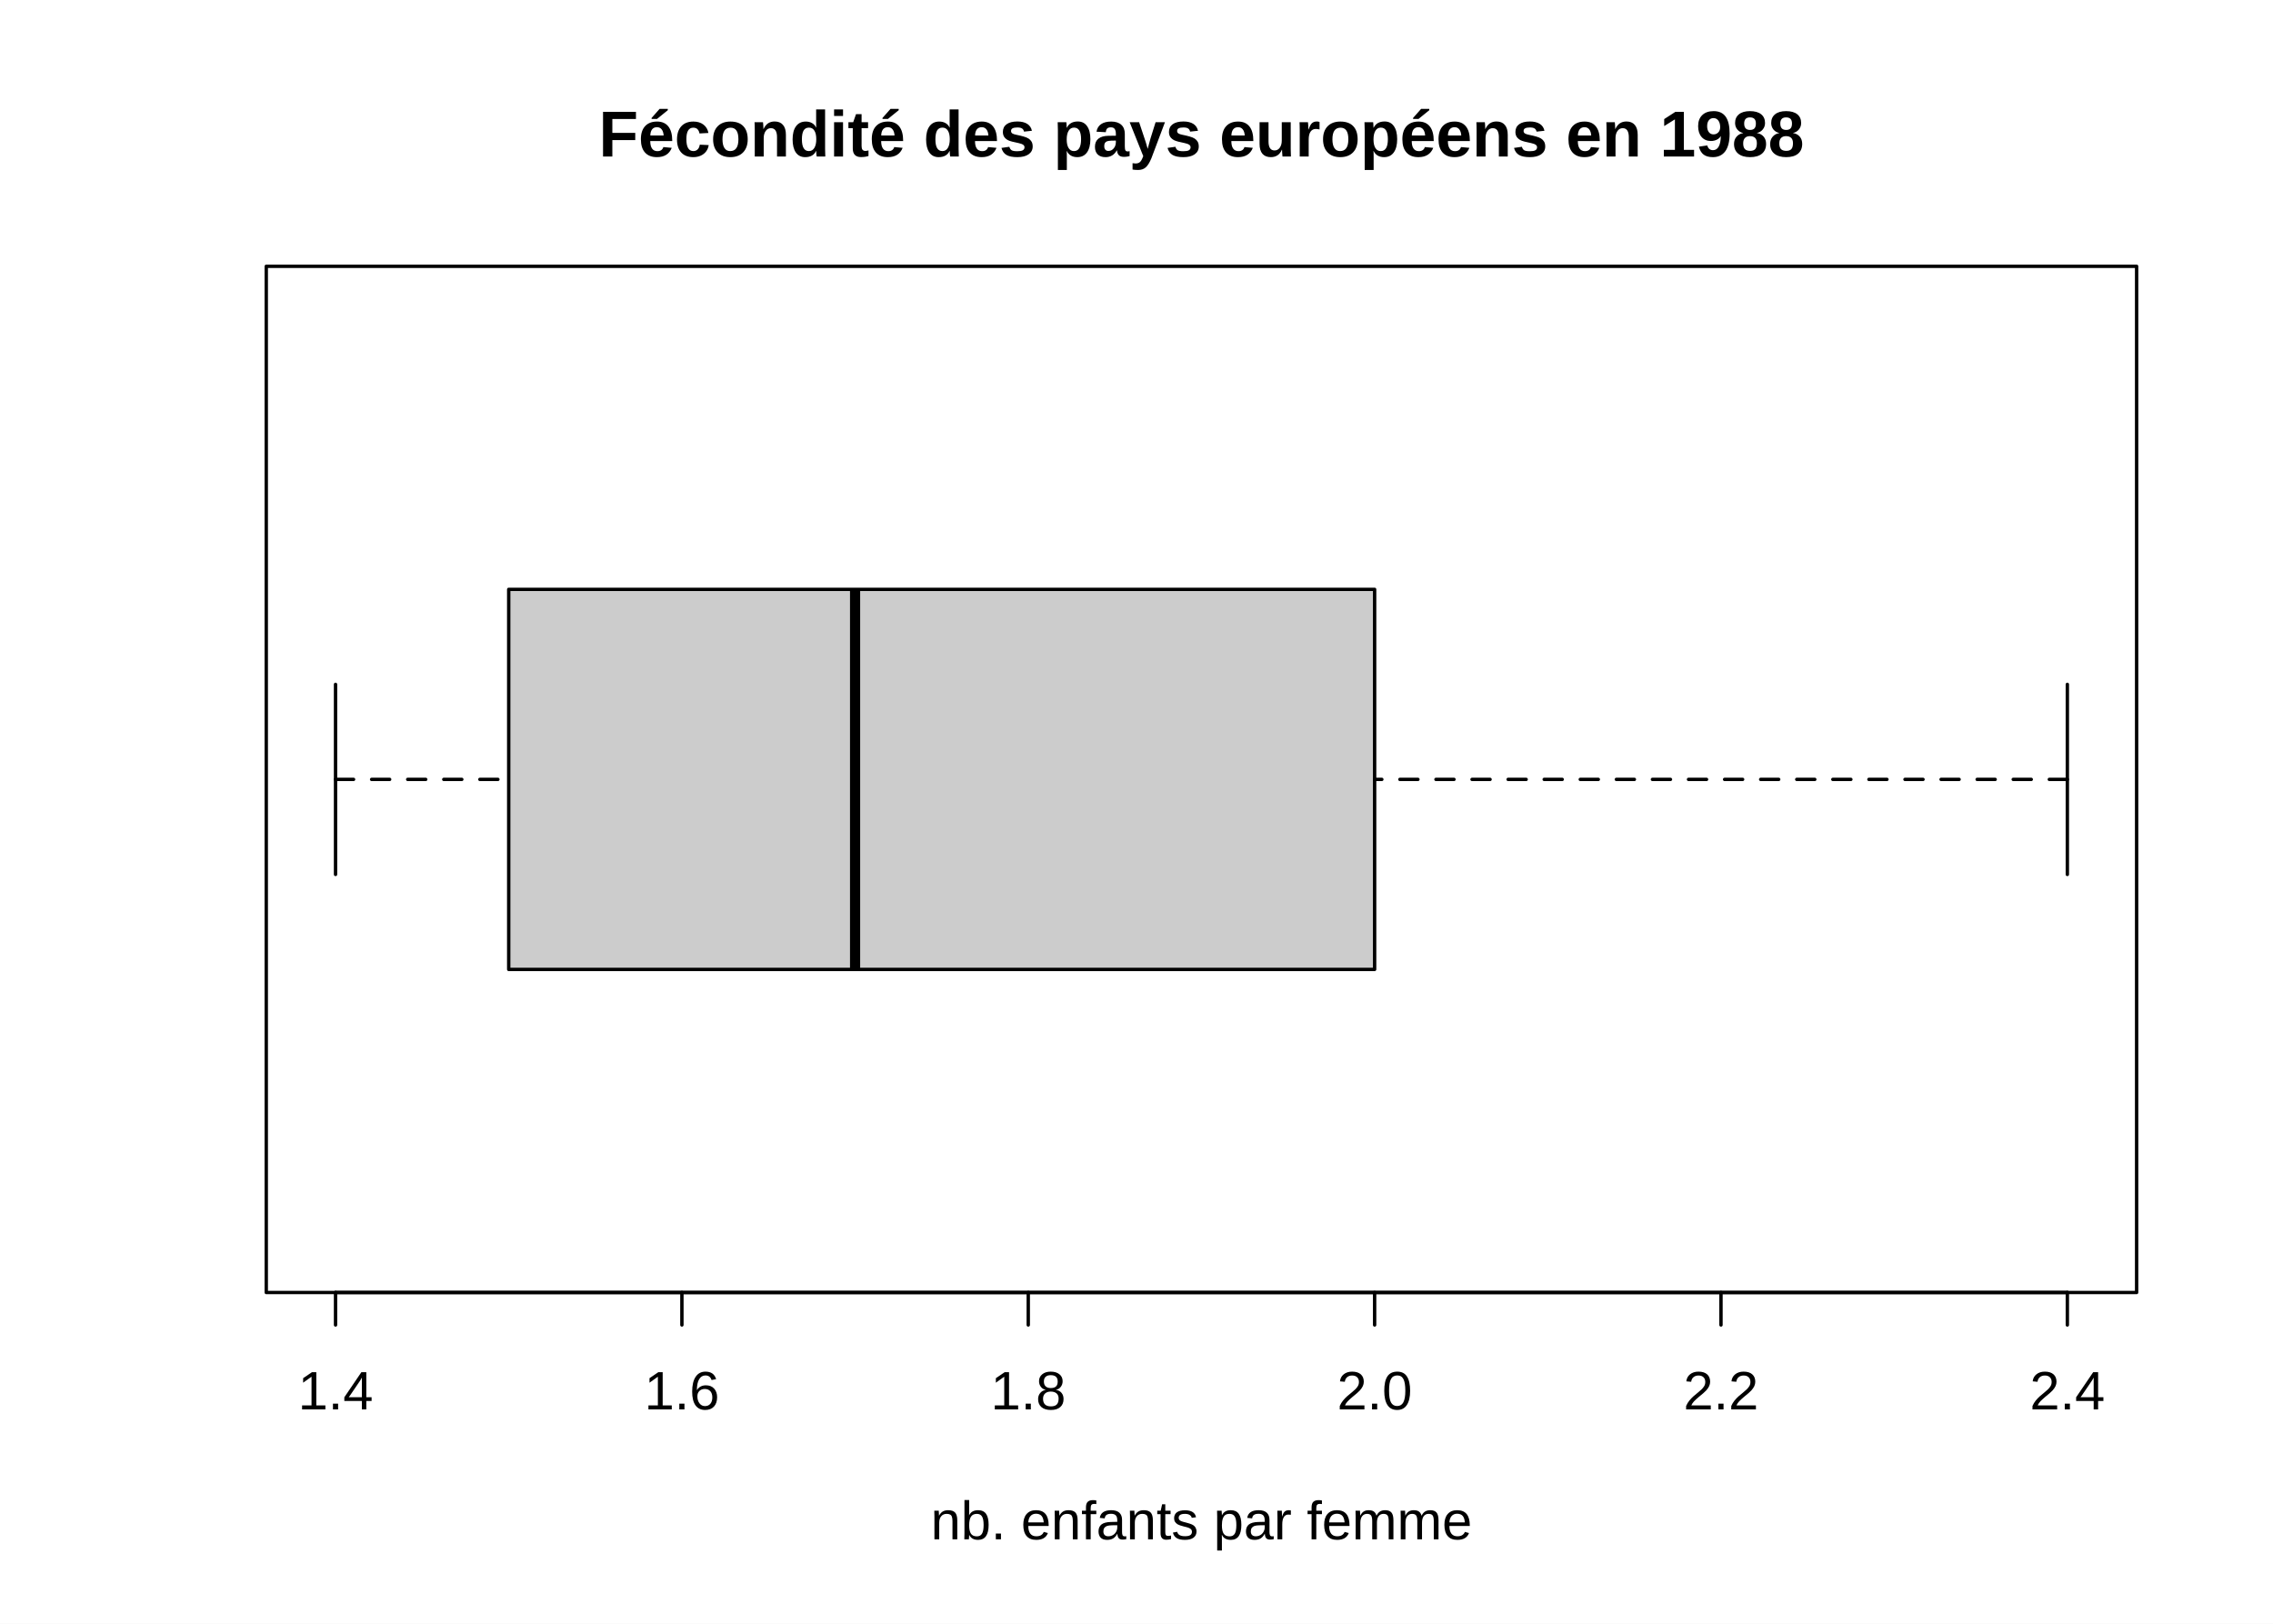
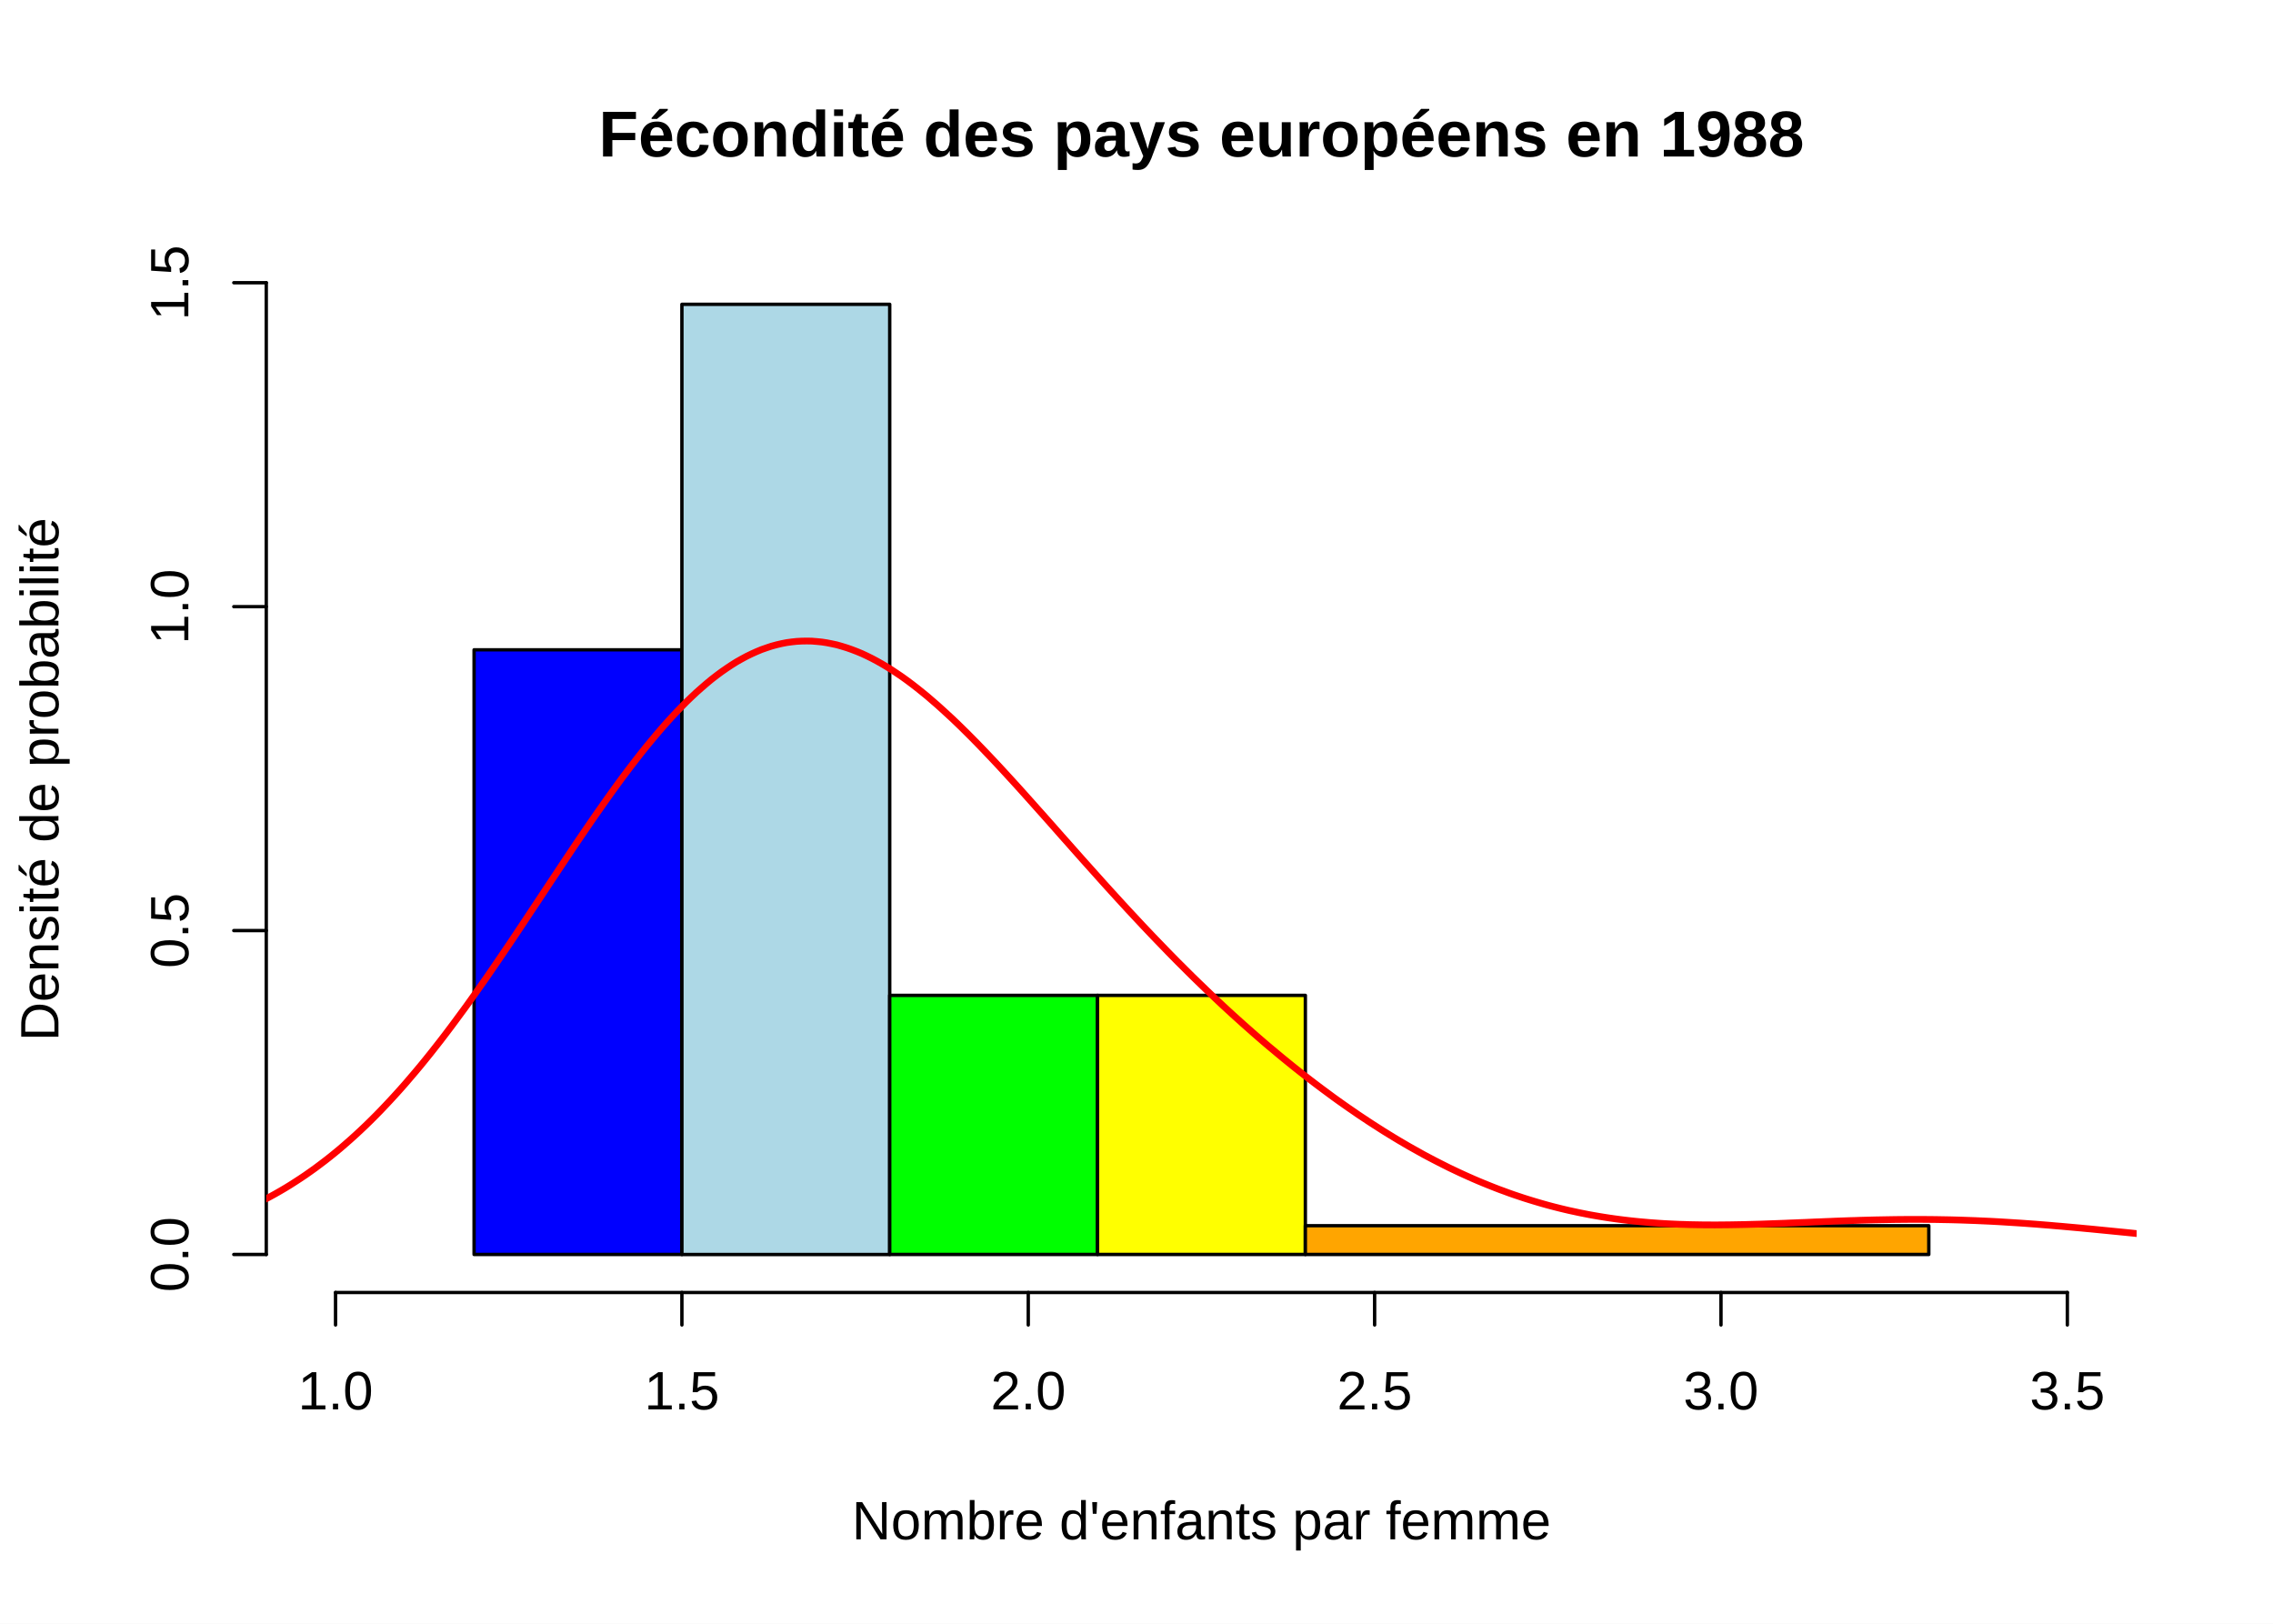
<svg xmlns="http://www.w3.org/2000/svg" class="svglite" width="504.00pt" height="360.00pt" viewBox="0 0 504.00 360.00">
  <defs>
    <style type="text/css">
    .svglite line, .svglite polyline, .svglite polygon, .svglite path, .svglite rect, .svglite circle {
      fill: none;
      stroke: #000000;
      stroke-linecap: round;
      stroke-linejoin: round;
      stroke-miterlimit: 10.00;
    }
  </style>
  </defs>
  <rect width="100%" height="100%" style="stroke: none; fill: #FFFFFF;" />
  <defs>
    <clipPath id="cpMC4wMHw1MDQuMDB8MC4wMHwzNjAuMDA=">
      <rect x="0.00" y="0.00" width="504.00" height="360.00" />
    </clipPath>
  </defs>
  <g clip-path="url(#cpMC4wMHw1MDQuMDB8MC4wMHwzNjAuMDA=)">
- </g>
-   <defs>
-     <clipPath id="cpNTkuMDR8NDczLjc2fDU5LjA0fDI4Ni41Ng==">
-       <rect x="59.04" y="59.04" width="414.72" height="227.52" />
-     </clipPath>
-   </defs>
-   <g clip-path="url(#cpNTkuMDR8NDczLjc2fDU5LjA0fDI4Ni41Ng==)">
-     <polygon points="112.80,214.93 112.80,130.67 304.80,130.67 304.80,214.93 " style="stroke-width: 0.75; stroke: none; fill: #CCCCCC;" />
-     <line x1="189.60" y1="214.93" x2="189.60" y2="130.67" style="stroke-width: 2.25; stroke-linecap: butt;" />
-     <line x1="74.40" y1="172.80" x2="112.80" y2="172.80" style="stroke-width: 0.75; stroke-dasharray: 4.00,4.00;" />
-     <line x1="458.40" y1="172.80" x2="304.80" y2="172.80" style="stroke-width: 0.75; stroke-dasharray: 4.00,4.00;" />
-     <line x1="74.40" y1="193.87" x2="74.40" y2="151.73" style="stroke-width: 0.75;" />
-     <line x1="458.40" y1="193.87" x2="458.40" y2="151.73" style="stroke-width: 0.75;" />
-     <polyline points="112.80,214.93 112.80,130.67 304.80,130.67 304.80,214.93 112.80,214.93 " style="stroke-width: 0.75;" />
-   </g>
-   <g clip-path="url(#cpMC4wMHw1MDQuMDB8MC4wMHwzNjAuMDA=)">
+     <text x="266.40" y="34.70" text-anchor="middle" style="font-size: 14.40px; font-weight: bold; font-family: Arial;" textLength="267.18px" lengthAdjust="spacingAndGlyphs">Fécondité des pays européens en 1988</text>
+     <text x="266.40" y="341.28" text-anchor="middle" style="font-size: 12.00px; font-family: Arial;" textLength="155.02px" lengthAdjust="spacingAndGlyphs">Nombre d'enfants par femme</text>
+     <text transform="translate(12.96,172.80) rotate(-90)" text-anchor="middle" style="font-size: 12.00px; font-family: Arial;" textLength="116.07px" lengthAdjust="spacingAndGlyphs">Densité de probabilité</text>
    <line x1="74.40" y1="286.56" x2="458.40" y2="286.56" style="stroke-width: 0.75;" />
    <line x1="74.40" y1="286.56" x2="74.40" y2="293.76" style="stroke-width: 0.75;" />
    <line x1="151.20" y1="286.56" x2="151.20" y2="293.76" style="stroke-width: 0.75;" />
    <line x1="228.00" y1="286.56" x2="228.00" y2="293.76" style="stroke-width: 0.75;" />
    <line x1="304.80" y1="286.56" x2="304.80" y2="293.76" style="stroke-width: 0.75;" />
    <line x1="381.60" y1="286.56" x2="381.60" y2="293.76" style="stroke-width: 0.75;" />
    <line x1="458.40" y1="286.56" x2="458.40" y2="293.76" style="stroke-width: 0.75;" />
-     <text x="74.40" y="312.48" text-anchor="middle" style="font-size: 12.00px; font-family: Arial;" textLength="16.68px" lengthAdjust="spacingAndGlyphs">1.4</text>
-     <text x="151.20" y="312.48" text-anchor="middle" style="font-size: 12.00px; font-family: Arial;" textLength="16.68px" lengthAdjust="spacingAndGlyphs">1.6</text>
-     <text x="228.00" y="312.48" text-anchor="middle" style="font-size: 12.00px; font-family: Arial;" textLength="16.68px" lengthAdjust="spacingAndGlyphs">1.8</text>
-     <text x="304.80" y="312.48" text-anchor="middle" style="font-size: 12.00px; font-family: Arial;" textLength="16.68px" lengthAdjust="spacingAndGlyphs">2.0</text>
-     <text x="381.60" y="312.48" text-anchor="middle" style="font-size: 12.00px; font-family: Arial;" textLength="16.68px" lengthAdjust="spacingAndGlyphs">2.2</text>
-     <text x="458.40" y="312.48" text-anchor="middle" style="font-size: 12.00px; font-family: Arial;" textLength="16.68px" lengthAdjust="spacingAndGlyphs">2.4</text>
-     <text x="266.40" y="34.70" text-anchor="middle" style="font-size: 14.40px; font-weight: bold; font-family: Arial;" textLength="267.18px" lengthAdjust="spacingAndGlyphs">Fécondité des pays européens en 1988</text>
-     <text x="266.40" y="341.28" text-anchor="middle" style="font-size: 12.00px; font-family: Arial;" textLength="120.06px" lengthAdjust="spacingAndGlyphs">nb. enfants par femme</text>
-     <polyline points="59.04,286.56 473.76,286.56 473.76,59.04 59.04,59.04 59.04,286.56 " style="stroke-width: 0.75;" />
+     <text x="74.40" y="312.48" text-anchor="middle" style="font-size: 12.00px; font-family: Arial;" textLength="16.68px" lengthAdjust="spacingAndGlyphs">1.0</text>
+     <text x="151.20" y="312.48" text-anchor="middle" style="font-size: 12.00px; font-family: Arial;" textLength="16.68px" lengthAdjust="spacingAndGlyphs">1.5</text>
+     <text x="228.00" y="312.48" text-anchor="middle" style="font-size: 12.00px; font-family: Arial;" textLength="16.68px" lengthAdjust="spacingAndGlyphs">2.0</text>
+     <text x="304.80" y="312.48" text-anchor="middle" style="font-size: 12.00px; font-family: Arial;" textLength="16.68px" lengthAdjust="spacingAndGlyphs">2.5</text>
+     <text x="381.60" y="312.48" text-anchor="middle" style="font-size: 12.00px; font-family: Arial;" textLength="16.68px" lengthAdjust="spacingAndGlyphs">3.0</text>
+     <text x="458.40" y="312.48" text-anchor="middle" style="font-size: 12.00px; font-family: Arial;" textLength="16.68px" lengthAdjust="spacingAndGlyphs">3.5</text>
+     <line x1="59.04" y1="278.13" x2="59.04" y2="62.68" style="stroke-width: 0.75;" />
+     <line x1="59.04" y1="278.13" x2="51.84" y2="278.13" style="stroke-width: 0.75;" />
+     <line x1="59.04" y1="206.32" x2="51.84" y2="206.32" style="stroke-width: 0.75;" />
+     <line x1="59.04" y1="134.50" x2="51.84" y2="134.50" style="stroke-width: 0.75;" />
+     <line x1="59.04" y1="62.68" x2="51.84" y2="62.68" style="stroke-width: 0.75;" />
+     <text transform="translate(41.76,278.13) rotate(-90)" text-anchor="middle" style="font-size: 12.00px; font-family: Arial;" textLength="16.68px" lengthAdjust="spacingAndGlyphs">0.0</text>
+     <text transform="translate(41.76,206.32) rotate(-90)" text-anchor="middle" style="font-size: 12.00px; font-family: Arial;" textLength="16.68px" lengthAdjust="spacingAndGlyphs">0.5</text>
+     <text transform="translate(41.76,134.50) rotate(-90)" text-anchor="middle" style="font-size: 12.00px; font-family: Arial;" textLength="16.68px" lengthAdjust="spacingAndGlyphs">1.0</text>
+     <text transform="translate(41.76,62.68) rotate(-90)" text-anchor="middle" style="font-size: 12.00px; font-family: Arial;" textLength="16.68px" lengthAdjust="spacingAndGlyphs">1.5</text>
+   </g>
+   <defs>
+     <clipPath id="cpNTkuMDR8NDczLjc2fDU5LjA0fDI4Ni41Ng==">
+       <rect x="59.04" y="59.04" width="414.72" height="227.52" />
+     </clipPath>
+   </defs>
+   <g clip-path="url(#cpNTkuMDR8NDczLjc2fDU5LjA0fDI4Ni41Ng==)">
+     <rect x="105.12" y="144.07" width="46.08" height="134.06" style="stroke-width: 0.75; fill: #0000FF;" />
+     <rect x="151.20" y="67.47" width="46.08" height="210.67" style="stroke-width: 0.75; fill: #ADD8E6;" />
+     <rect x="197.28" y="220.68" width="46.08" height="57.45" style="stroke-width: 0.75; fill: #00FF00;" />
+     <rect x="243.36" y="220.68" width="46.08" height="57.45" style="stroke-width: 0.75; fill: #FFFF00;" />
+     <rect x="289.44" y="271.75" width="138.24" height="6.38" style="stroke-width: 0.75; fill: #FFA500;" />
+     <polyline points="0.00,277.65 0.94,277.62 2.05,277.58 3.16,277.53 4.27,277.49 5.39,277.44 6.50,277.39 7.61,277.33 8.72,277.27 9.83,277.21 10.95,277.14 12.06,277.07 13.17,277.00 14.28,276.92 15.39,276.83 16.51,276.74 17.62,276.64 18.73,276.54 19.84,276.43 20.96,276.32 22.07,276.20 23.18,276.07 24.29,275.94 25.40,275.79 26.52,275.64 27.63,275.48 28.74,275.31 29.85,275.14 30.97,274.95 32.08,274.75 33.19,274.54 34.30,274.32 35.41,274.10 36.53,273.85 37.64,273.60 38.75,273.34 39.86,273.06 40.97,272.77 42.09,272.46 43.20,272.14 44.31,271.81 45.42,271.46 46.54,271.09 47.65,270.71 48.76,270.31 49.87,269.90 50.98,269.47 52.10,269.02 53.21,268.55 54.32,268.06 55.43,267.56 56.55,267.02 57.66,266.48 58.77,265.91 59.88,265.32 60.99,264.71 62.11,264.07 63.22,263.42 64.33,262.74 65.44,262.03 66.55,261.31 67.67,260.56 68.78,259.78 69.89,258.99 71.00,258.16 72.12,257.31 73.23,256.44 74.34,255.54 75.45,254.62 76.56,253.66 77.68,252.68 78.79,251.68 79.90,250.65 81.01,249.60 82.13,248.51 83.24,247.40 84.35,246.27 85.46,245.10 86.57,243.92 87.69,242.70 88.80,241.47 89.91,240.21 91.02,238.91 92.13,237.61 93.25,236.27 94.36,234.91 95.47,233.53 96.58,232.12 97.70,230.69 98.81,229.24 99.92,227.77 101.03,226.28 102.14,224.77 103.26,223.25 104.37,221.70 105.48,220.14 106.59,218.56 107.71,216.97 108.82,215.36 109.93,213.74 111.04,212.11 112.15,210.47 113.27,208.82 114.38,207.16 115.49,205.49 116.60,203.82 117.71,202.14 118.83,200.46 119.94,198.78 121.05,197.10 122.16,195.42 123.28,193.74 124.39,192.06 125.50,190.39 126.61,188.73 127.72,187.07 128.84,185.42 129.95,183.79 131.06,182.17 132.17,180.56 133.29,178.97 134.40,177.39 135.51,175.83 136.62,174.29 137.73,172.77 138.85,171.28 139.96,169.81 141.07,168.37 142.18,166.95 143.29,165.56 144.41,164.21 145.52,162.88 146.63,161.58 147.74,160.32 148.86,159.08 149.97,157.90 151.08,156.74 152.19,155.62 153.30,154.55 154.42,153.50 155.53,152.52 156.64,151.56 157.75,150.64 158.86,149.78 159.98,148.95 161.09,148.18 162.20,147.44 163.31,146.74 164.43,146.11 165.54,145.51 166.65,144.97 167.76,144.47 168.87,144.01 169.99,143.62 171.10,143.25 172.21,142.95 173.32,142.69 174.44,142.47 175.55,142.32 176.66,142.20 177.77,142.14 178.88,142.12 180.00,142.14 181.11,142.23 182.22,142.34 183.33,142.51 184.44,142.73 185.56,142.97 186.67,143.29 187.78,143.63 188.89,144.02 190.01,144.45 191.12,144.91 192.23,145.43 193.34,145.98 194.45,146.57 195.57,147.20 196.68,147.86 197.79,148.56 198.90,149.30 200.02,150.06 201.13,150.86 202.24,151.69 203.35,152.55 204.46,153.44 205.58,154.35 206.69,155.31 207.80,156.27 208.91,157.27 210.02,158.29 211.14,159.32 212.25,160.38 213.36,161.46 214.47,162.56 215.59,163.68 216.70,164.81 217.81,165.96 218.92,167.12 220.03,168.29 221.15,169.48 222.26,170.68 223.37,171.89 224.48,173.10 225.60,174.33 226.71,175.56 227.82,176.80 228.93,178.04 230.04,179.29 231.16,180.54 232.27,181.79 233.38,183.04 234.49,184.30 235.60,185.56 236.72,186.81 237.83,188.07 238.94,189.32 240.05,190.57 241.17,191.82 242.28,193.06 243.39,194.30 244.50,195.54 245.61,196.77 246.73,198.00 247.84,199.22 248.95,200.43 250.06,201.64 251.18,202.84 252.29,204.03 253.40,205.22 254.51,206.39 255.62,207.56 256.74,208.72 257.85,209.87 258.96,211.02 260.07,212.15 261.18,213.28 262.30,214.39 263.41,215.50 264.52,216.60 265.63,217.68 266.75,218.76 267.86,219.83 268.97,220.89 270.08,221.94 271.19,222.98 272.31,224.01 273.42,225.03 274.53,226.03 275.64,227.03 276.76,228.02 277.87,229.00 278.98,229.97 280.09,230.93 281.20,231.88 282.32,232.81 283.43,233.74 284.54,234.66 285.65,235.56 286.76,236.46 287.88,237.35 288.99,238.22 290.10,239.09 291.21,239.94 292.33,240.79 293.44,241.62 294.55,242.44 295.66,243.26 296.77,244.06 297.89,244.85 299.00,245.63 300.11,246.39 301.22,247.16 302.34,247.90 303.45,248.64 304.56,249.36 305.67,250.07 306.78,250.78 307.90,251.47 309.01,252.15 310.12,252.82 311.23,253.47 312.34,254.12 313.46,254.75 314.57,255.37 315.68,255.99 316.79,256.58 317.91,257.17 319.02,257.74 320.13,258.30 321.24,258.86 322.35,259.39 323.47,259.92 324.58,260.43 325.69,260.93 326.80,261.42 327.92,261.90 329.03,262.36 330.14,262.81 331.25,263.25 332.36,263.68 333.48,264.09 334.59,264.50 335.70,264.89 336.81,265.26 337.92,265.63 339.04,265.98 340.15,266.32 341.26,266.65 342.37,266.97 343.49,267.28 344.60,267.57 345.71,267.85 346.82,268.12 347.93,268.38 349.05,268.62 350.16,268.86 351.27,269.08 352.38,269.30 353.50,269.50 354.61,269.69 355.72,269.87 356.83,270.04 357.94,270.20 359.06,270.35 360.17,270.49 361.28,270.62 362.39,270.74 363.50,270.85 364.62,270.95 365.73,271.05 366.84,271.13 367.95,271.21 369.07,271.28 370.18,271.34 371.29,271.39 372.40,271.44 373.51,271.47 374.63,271.51 375.74,271.53 376.85,271.55 377.96,271.57 379.08,271.57 380.19,271.58 381.30,271.57 382.41,271.56 383.52,271.55 384.64,271.53 385.75,271.51 386.86,271.49 387.97,271.46 389.08,271.43 390.20,271.40 391.31,271.36 392.42,271.32 393.53,271.28 394.65,271.24 395.76,271.20 396.87,271.15 397.98,271.11 399.09,271.06 400.21,271.02 401.32,270.97 402.43,270.92 403.54,270.88 404.66,270.83 405.77,270.79 406.88,270.74 407.99,270.70 409.10,270.66 410.22,270.62 411.33,270.59 412.44,270.55 413.55,270.52 414.66,270.49 415.78,270.46 416.89,270.44 418.00,270.42 419.11,270.40 420.23,270.38 421.34,270.37 422.45,270.36 423.56,270.35 424.67,270.35 425.79,270.35 426.90,270.36 428.01,270.37 429.12,270.38 430.23,270.40 431.35,270.42 432.46,270.44 433.57,270.47 434.68,270.50 435.80,270.54 436.91,270.58 438.02,270.62 439.13,270.67 440.24,270.72 441.36,270.77 442.47,270.83 443.58,270.89 444.69,270.96 445.81,271.03 446.92,271.10 448.03,271.17 449.14,271.25 450.25,271.33 451.37,271.41 452.48,271.50 453.59,271.59 454.70,271.68 455.81,271.78 456.93,271.87 458.04,271.97 459.15,272.07 460.26,272.17 461.38,272.27 462.49,272.38 463.60,272.48 464.71,272.59 465.82,272.70 466.94,272.81 468.05,272.92 469.16,273.03 470.27,273.14 471.39,273.25 472.50,273.36 473.61,273.48 474.72,273.59 475.83,273.70 476.95,273.81 478.06,273.92 479.17,274.03 480.28,274.14 481.39,274.25 482.51,274.36 483.62,274.47 484.73,274.58 485.84,274.68 486.96,274.79 488.07,274.89 489.18,274.99 490.29,275.09 491.40,275.19 492.52,275.29 493.63,275.38 494.74,275.48 495.85,275.57 496.97,275.66 498.08,275.75 499.19,275.84 500.30,275.92 501.41,276.00 502.53,276.08 503.64,276.16 504.00,276.19 " style="stroke-width: 1.50; stroke: #FF0000;" />
  </g>
</svg>
